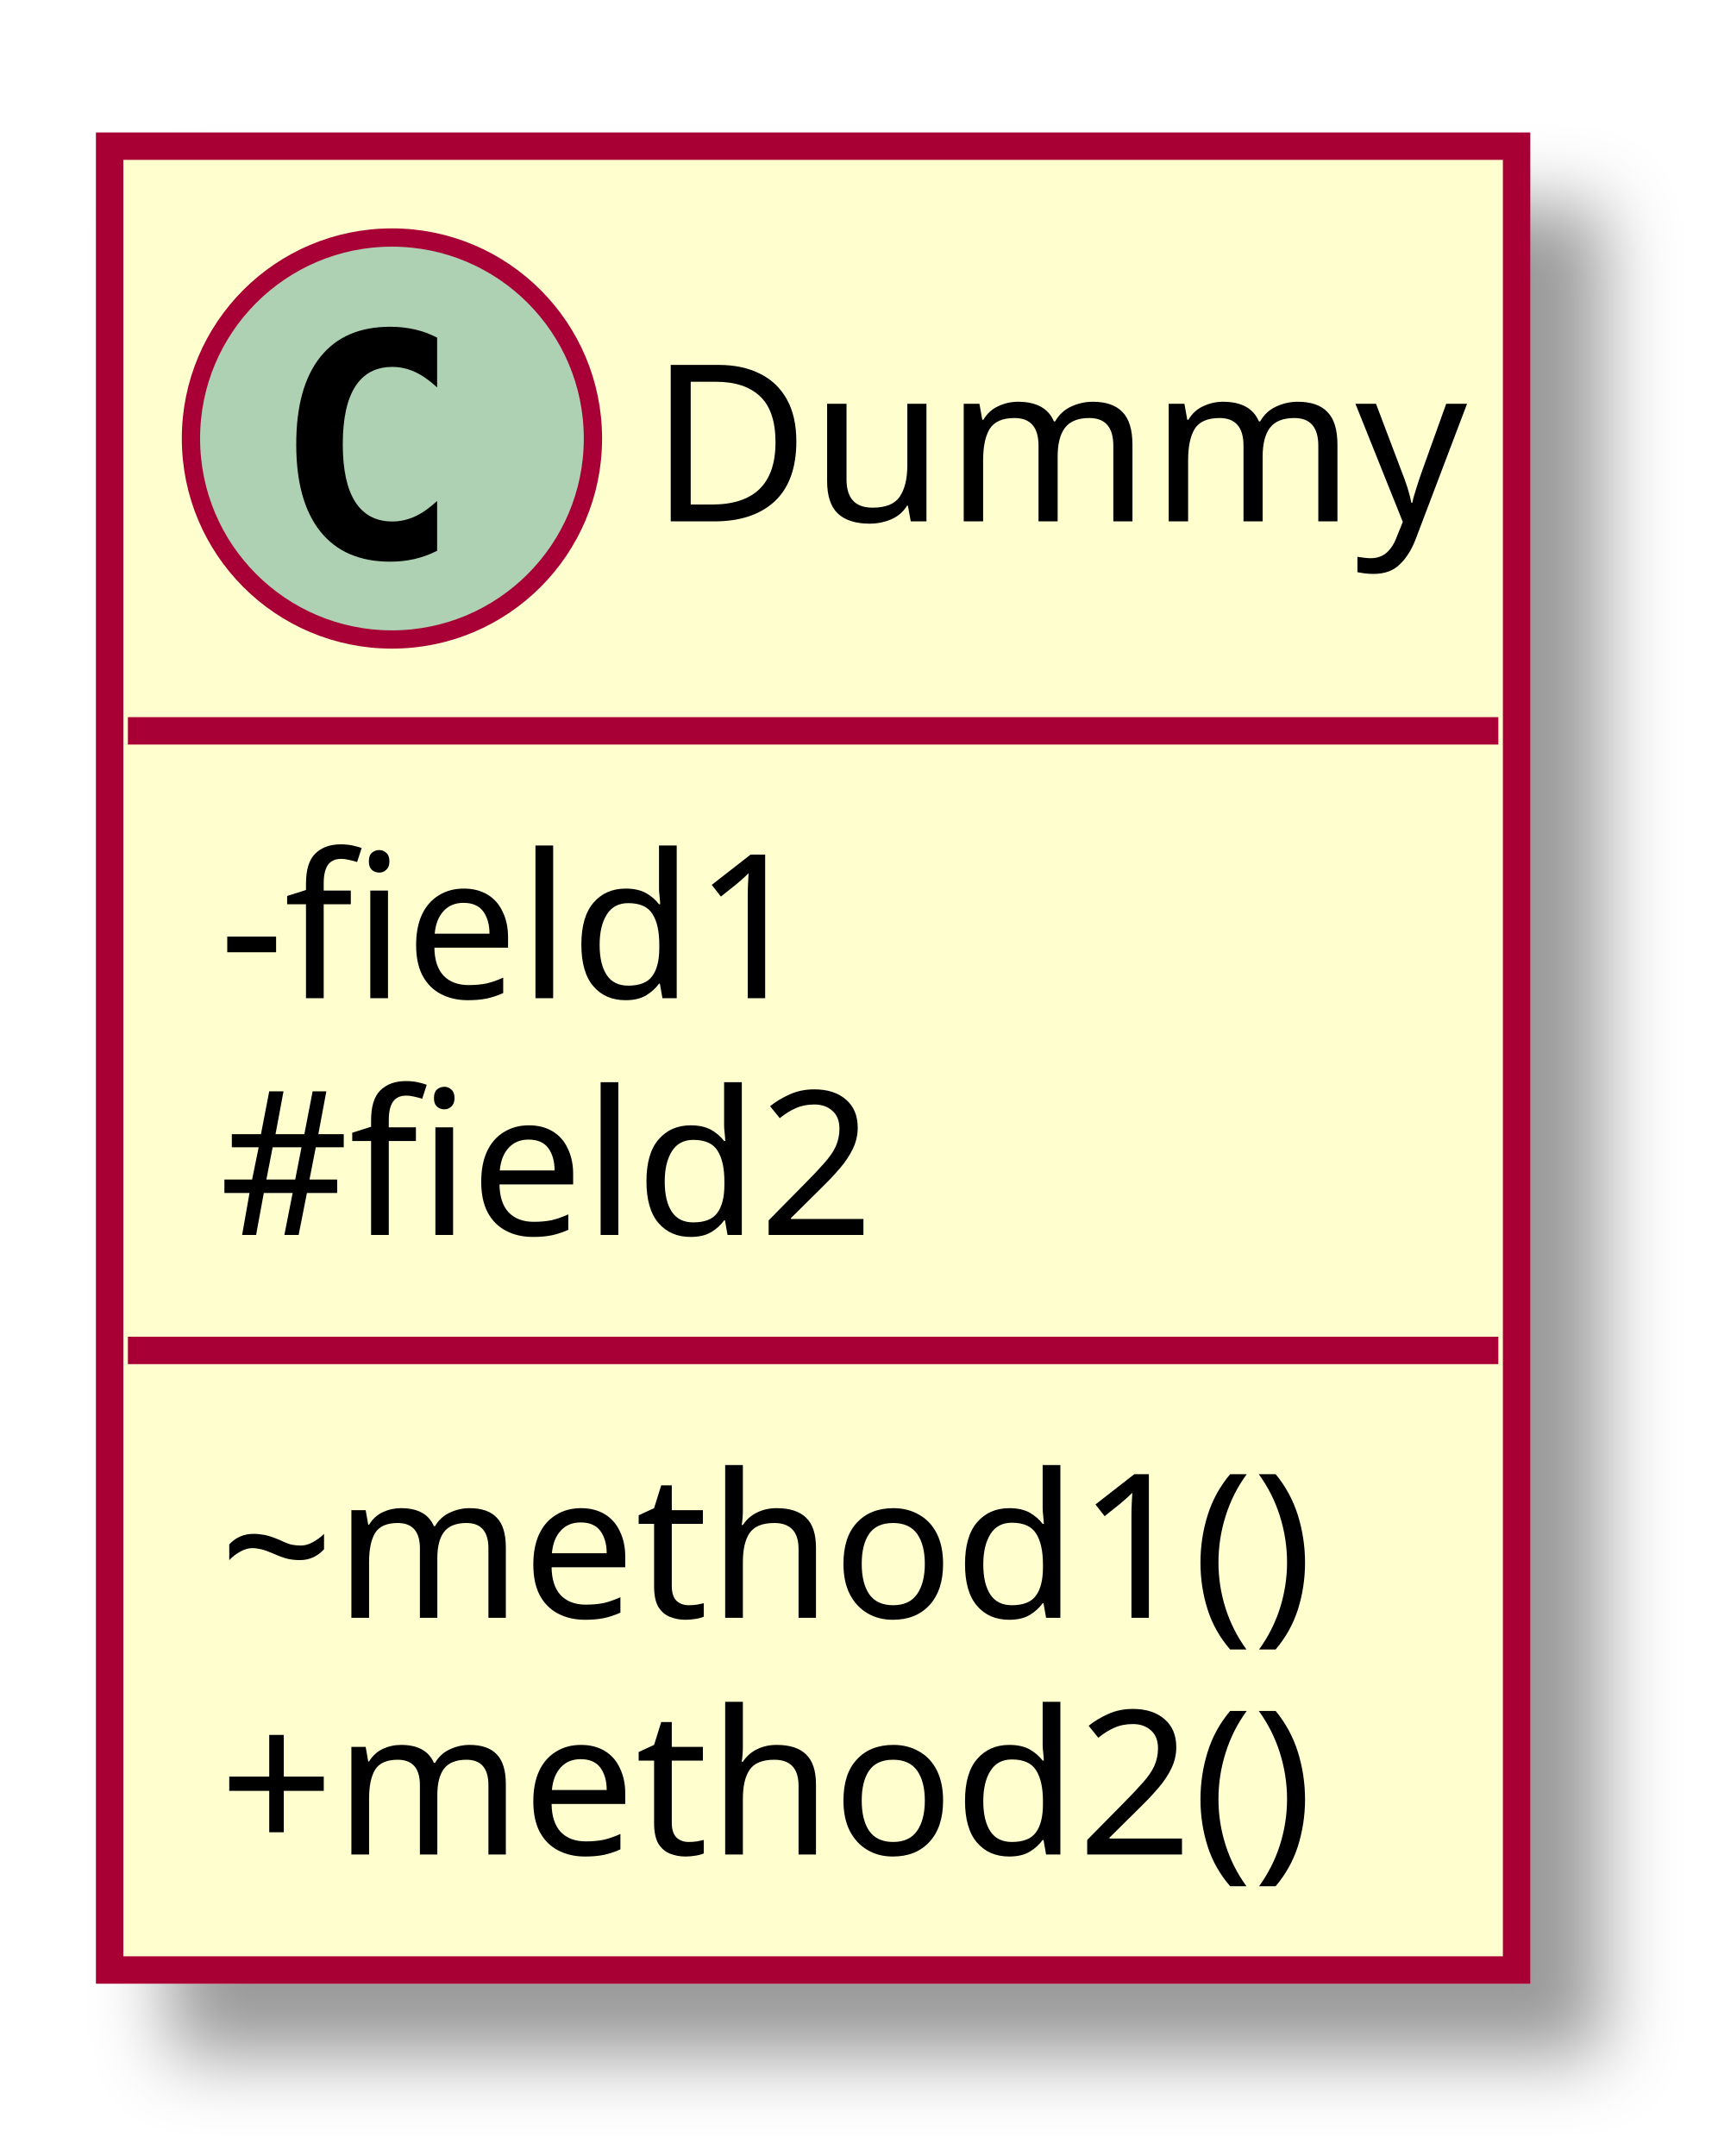
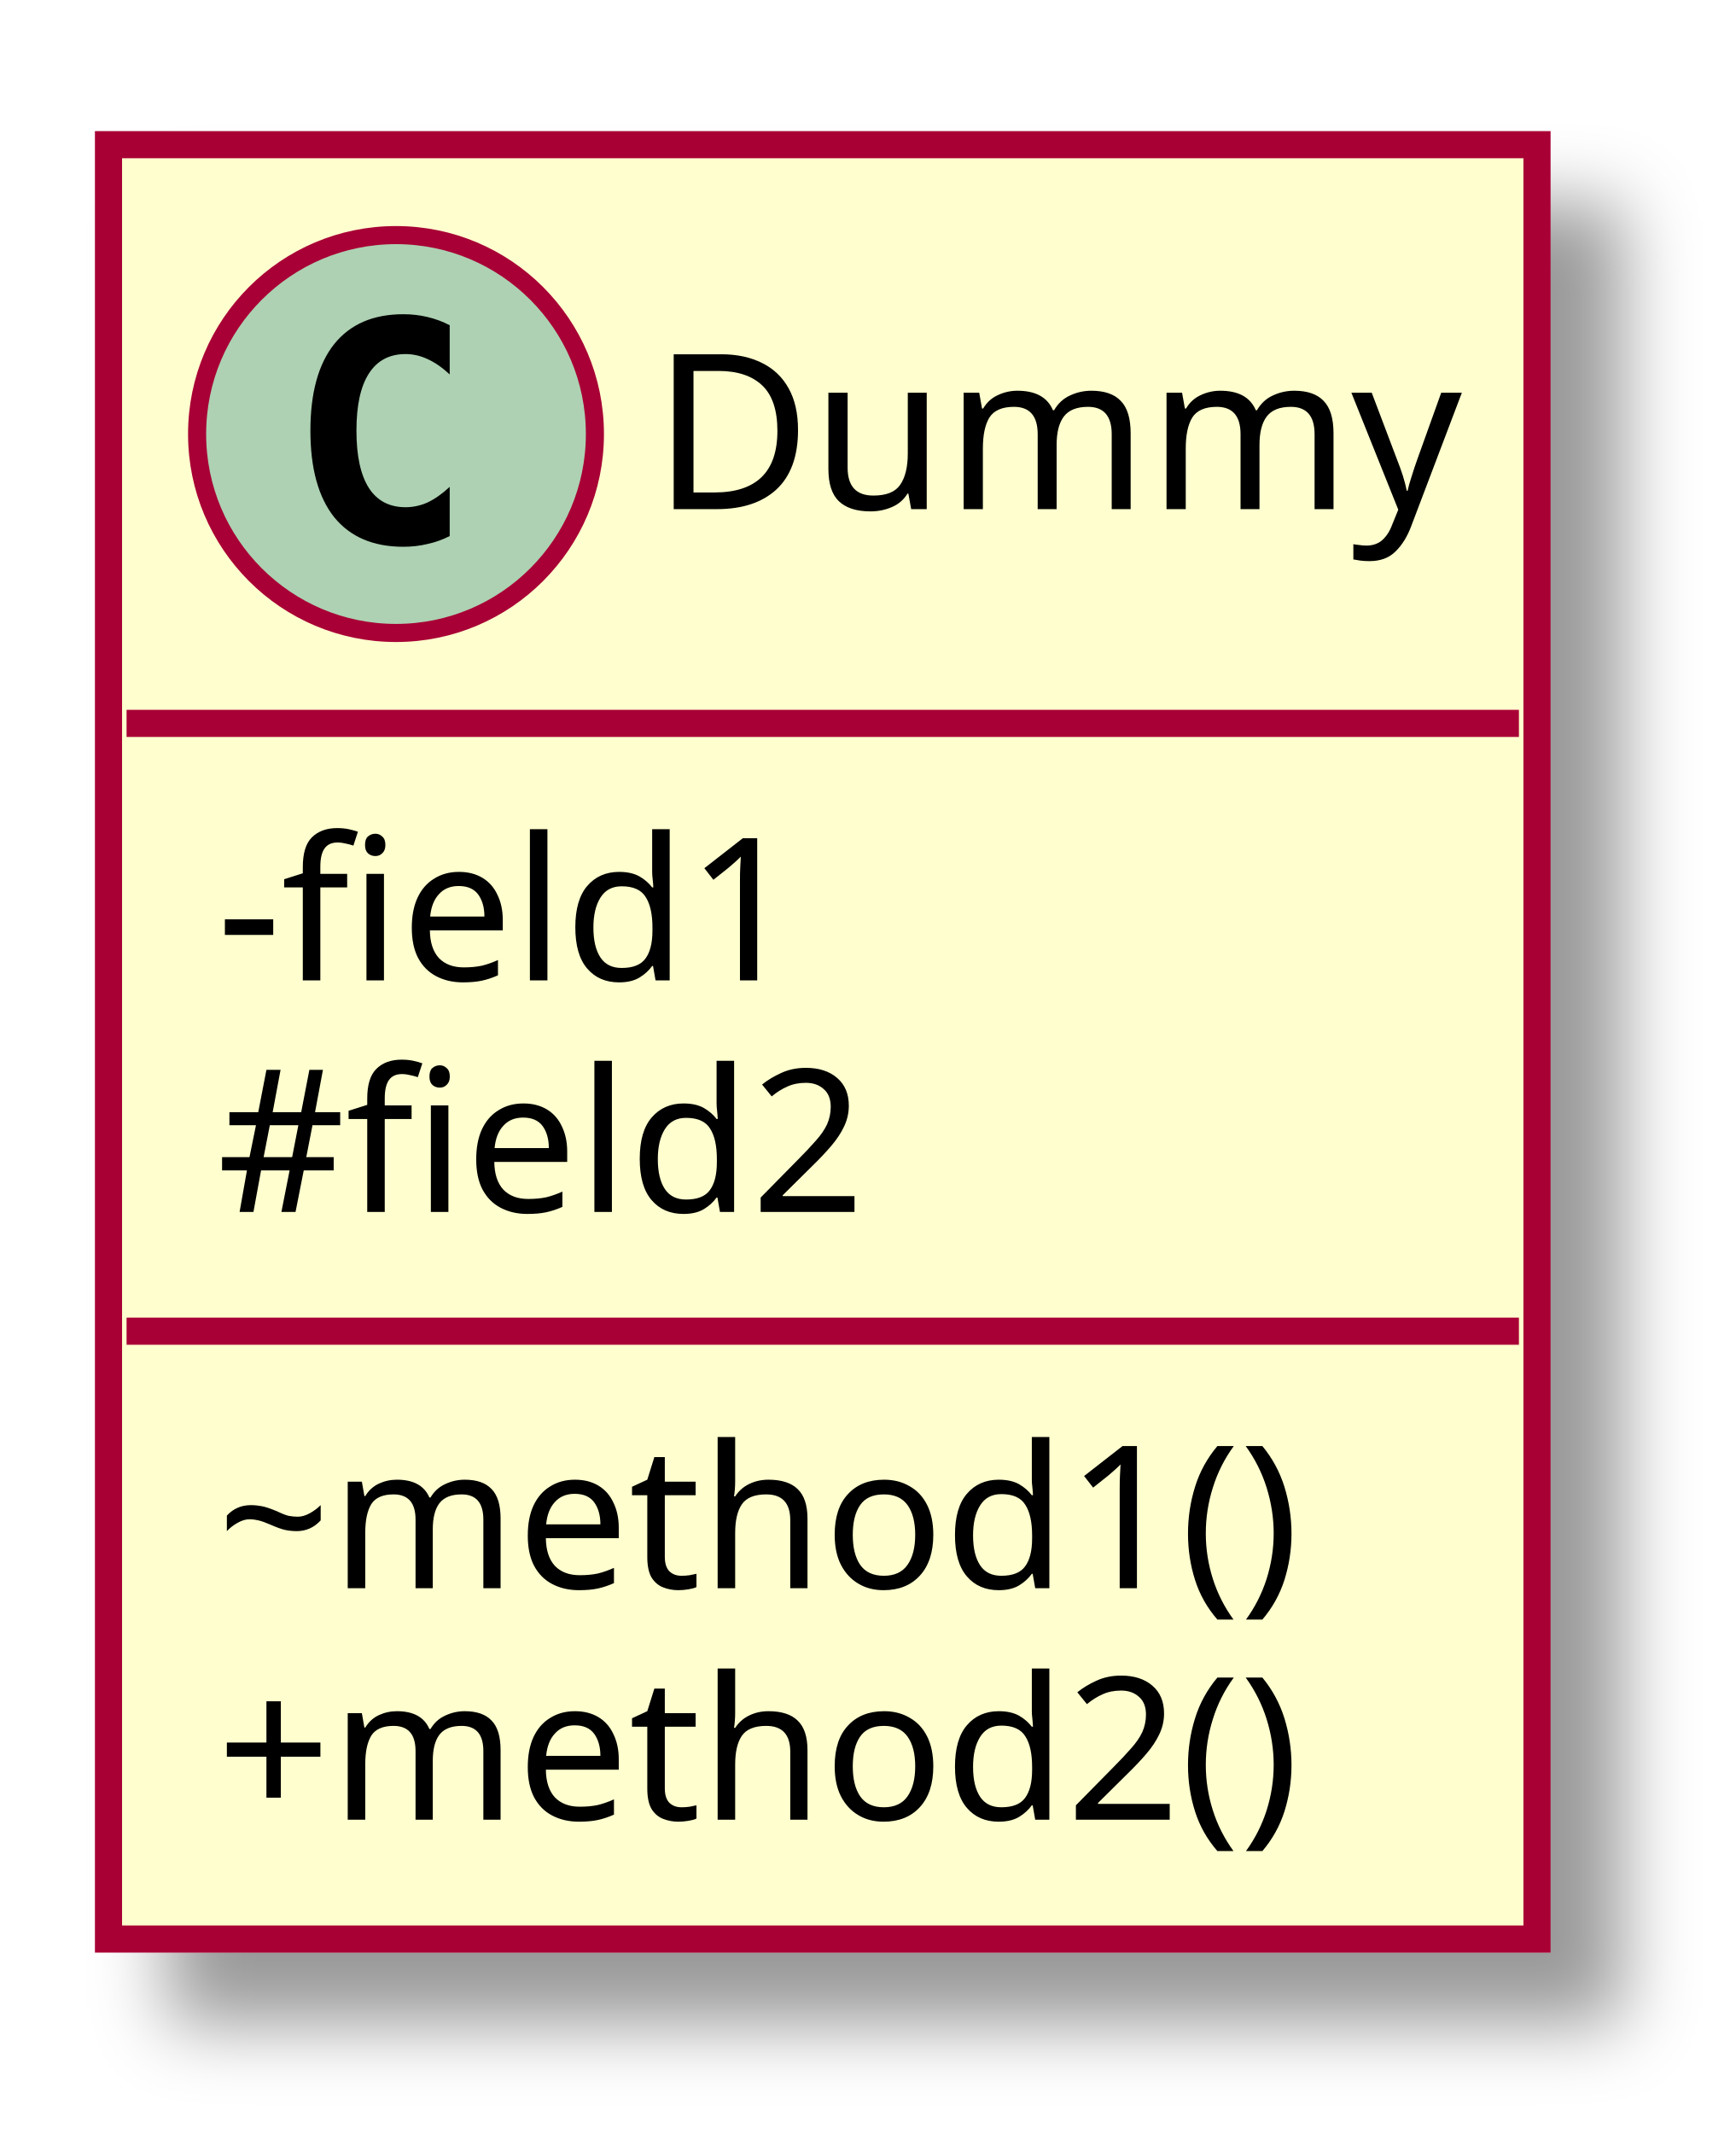
- <svg xmlns="http://www.w3.org/2000/svg" contentScriptType="application/ecmascript" contentStyleType="text/css" height="118px" preserveAspectRatio="none" style="width:94px;height:118px;" version="1.1" viewBox="0 0 94 118" width="94px" zoomAndPan="magnify">
+ <svg xmlns="http://www.w3.org/2000/svg" contentScriptType="application/ecmascript" contentStyleType="text/css" height="118px" preserveAspectRatio="none" style="width:96px;height:118px;" version="1.1" viewBox="0 0 96 118" width="96px" zoomAndPan="magnify">
  <defs>
    <filter height="300%" id="f1ecchuq1p59jw" width="300%" x="-1" y="-1">
      <feGaussianBlur result="blurOut" stdDeviation="2.0" />
      <feColorMatrix in="blurOut" result="blurOut2" type="matrix" values="0 0 0 0 0 0 0 0 0 0 0 0 0 0 0 0 0 0 .4 0" />
      <feOffset dx="4.0" dy="4.0" in="blurOut2" result="blurOut3" />
      <feBlend in="SourceGraphic" in2="blurOut3" mode="normal" />
    </filter>
  </defs>
  <g>
-     <rect fill="#FEFECE" filter="url(#f1ecchuq1p59jw)" height="99.82" id="Dummy" style="stroke: #A80036; stroke-width: 1.5;" width="77" x="6" y="8" />
-     <ellipse cx="21.45" cy="24" fill="#ADD1B2" rx="11" ry="11" style="stroke: #A80036; stroke-width: 1.0;" />
-     <path d="M23.923,30.143 Q23.342,30.442 22.703,30.591 Q22.064,30.741 21.358,30.741 Q18.851,30.741 17.532,29.089 Q16.212,27.437 16.212,24.316 Q16.212,21.186 17.532,19.535 Q18.851,17.883 21.358,17.883 Q22.064,17.883 22.711,18.032 Q23.359,18.182 23.923,18.48 L23.923,21.203 Q23.292,20.622 22.699,20.352 Q22.105,20.082 21.474,20.082 Q20.13,20.082 19.445,21.149 Q18.76,22.216 18.76,24.316 Q18.76,26.408 19.445,27.474 Q20.13,28.541 21.474,28.541 Q22.105,28.541 22.699,28.271 Q23.292,28.002 23.923,27.42 Z " />
-     <text fill="#000000" font-family="sans-serif" font-size="12" lengthAdjust="spacingAndGlyphs" textLength="44" x="35.55" y="28.535">Dummy</text>
-     <line style="stroke: #A80036; stroke-width: 1.5;" x1="7" x2="82" y1="40" y2="40" />
-     <text fill="#000000" font-family="sans-serif" font-size="11" lengthAdjust="spacingAndGlyphs" textLength="36" x="12" y="54.635">-field1</text>
-     <text fill="#000000" font-family="sans-serif" font-size="11" lengthAdjust="spacingAndGlyphs" textLength="37" x="12" y="67.59">#field2</text>
-     <line style="stroke: #A80036; stroke-width: 1.5;" x1="7" x2="82" y1="73.91" y2="73.91" />
-     <text fill="#000000" font-family="sans-serif" font-size="11" lengthAdjust="spacingAndGlyphs" textLength="63" x="12" y="88.545">~method1()</text>
-     <text fill="#000000" font-family="sans-serif" font-size="11" lengthAdjust="spacingAndGlyphs" textLength="65" x="12" y="101.5">+method2()</text>
+     <rect fill="#FEFECE" filter="url(#f1ecchuq1p59jw)" height="99.219" id="Dummy" style="stroke: #A80036; stroke-width: 1.5;" width="79" x="6" y="8" />
+     <ellipse cx="21.9" cy="24" fill="#ADD1B2" rx="11" ry="11" style="stroke: #A80036; stroke-width: 1.0;" />
+     <path d="M24.869,29.641 Q24.291,29.938 23.65,30.078 Q23.009,30.234 22.306,30.234 Q19.806,30.234 18.478,28.594 Q17.166,26.938 17.166,23.812 Q17.166,20.688 18.478,19.031 Q19.806,17.375 22.306,17.375 Q23.009,17.375 23.65,17.531 Q24.306,17.688 24.869,17.984 L24.869,20.703 Q24.244,20.125 23.65,19.859 Q23.056,19.578 22.431,19.578 Q21.087,19.578 20.4,20.656 Q19.712,21.719 19.712,23.812 Q19.712,25.906 20.4,26.984 Q21.087,28.047 22.431,28.047 Q23.056,28.047 23.65,27.781 Q24.244,27.5 24.869,26.922 L24.869,29.641 Z " />
+     <text fill="#000000" font-family="sans-serif" font-size="12" lengthAdjust="spacingAndGlyphs" textLength="45" x="36.1" y="28.154">Dummy</text>
+     <line style="stroke: #A80036; stroke-width: 1.5;" x1="7" x2="84" y1="40" y2="40" />
+     <text fill="#000000" font-family="sans-serif" font-size="11" lengthAdjust="spacingAndGlyphs" textLength="35" x="12" y="54.21">-field1</text>
+     <text fill="#000000" font-family="sans-serif" font-size="11" lengthAdjust="spacingAndGlyphs" textLength="40" x="12" y="67.015">#field2</text>
+     <line style="stroke: #A80036; stroke-width: 1.5;" x1="7" x2="84" y1="73.609" y2="73.609" />
+     <text fill="#000000" font-family="sans-serif" font-size="11" lengthAdjust="spacingAndGlyphs" textLength="67" x="12" y="87.82">~method1()</text>
+     <text fill="#000000" font-family="sans-serif" font-size="11" lengthAdjust="spacingAndGlyphs" textLength="67" x="12" y="100.624">+method2()</text>
  </g>
</svg>
